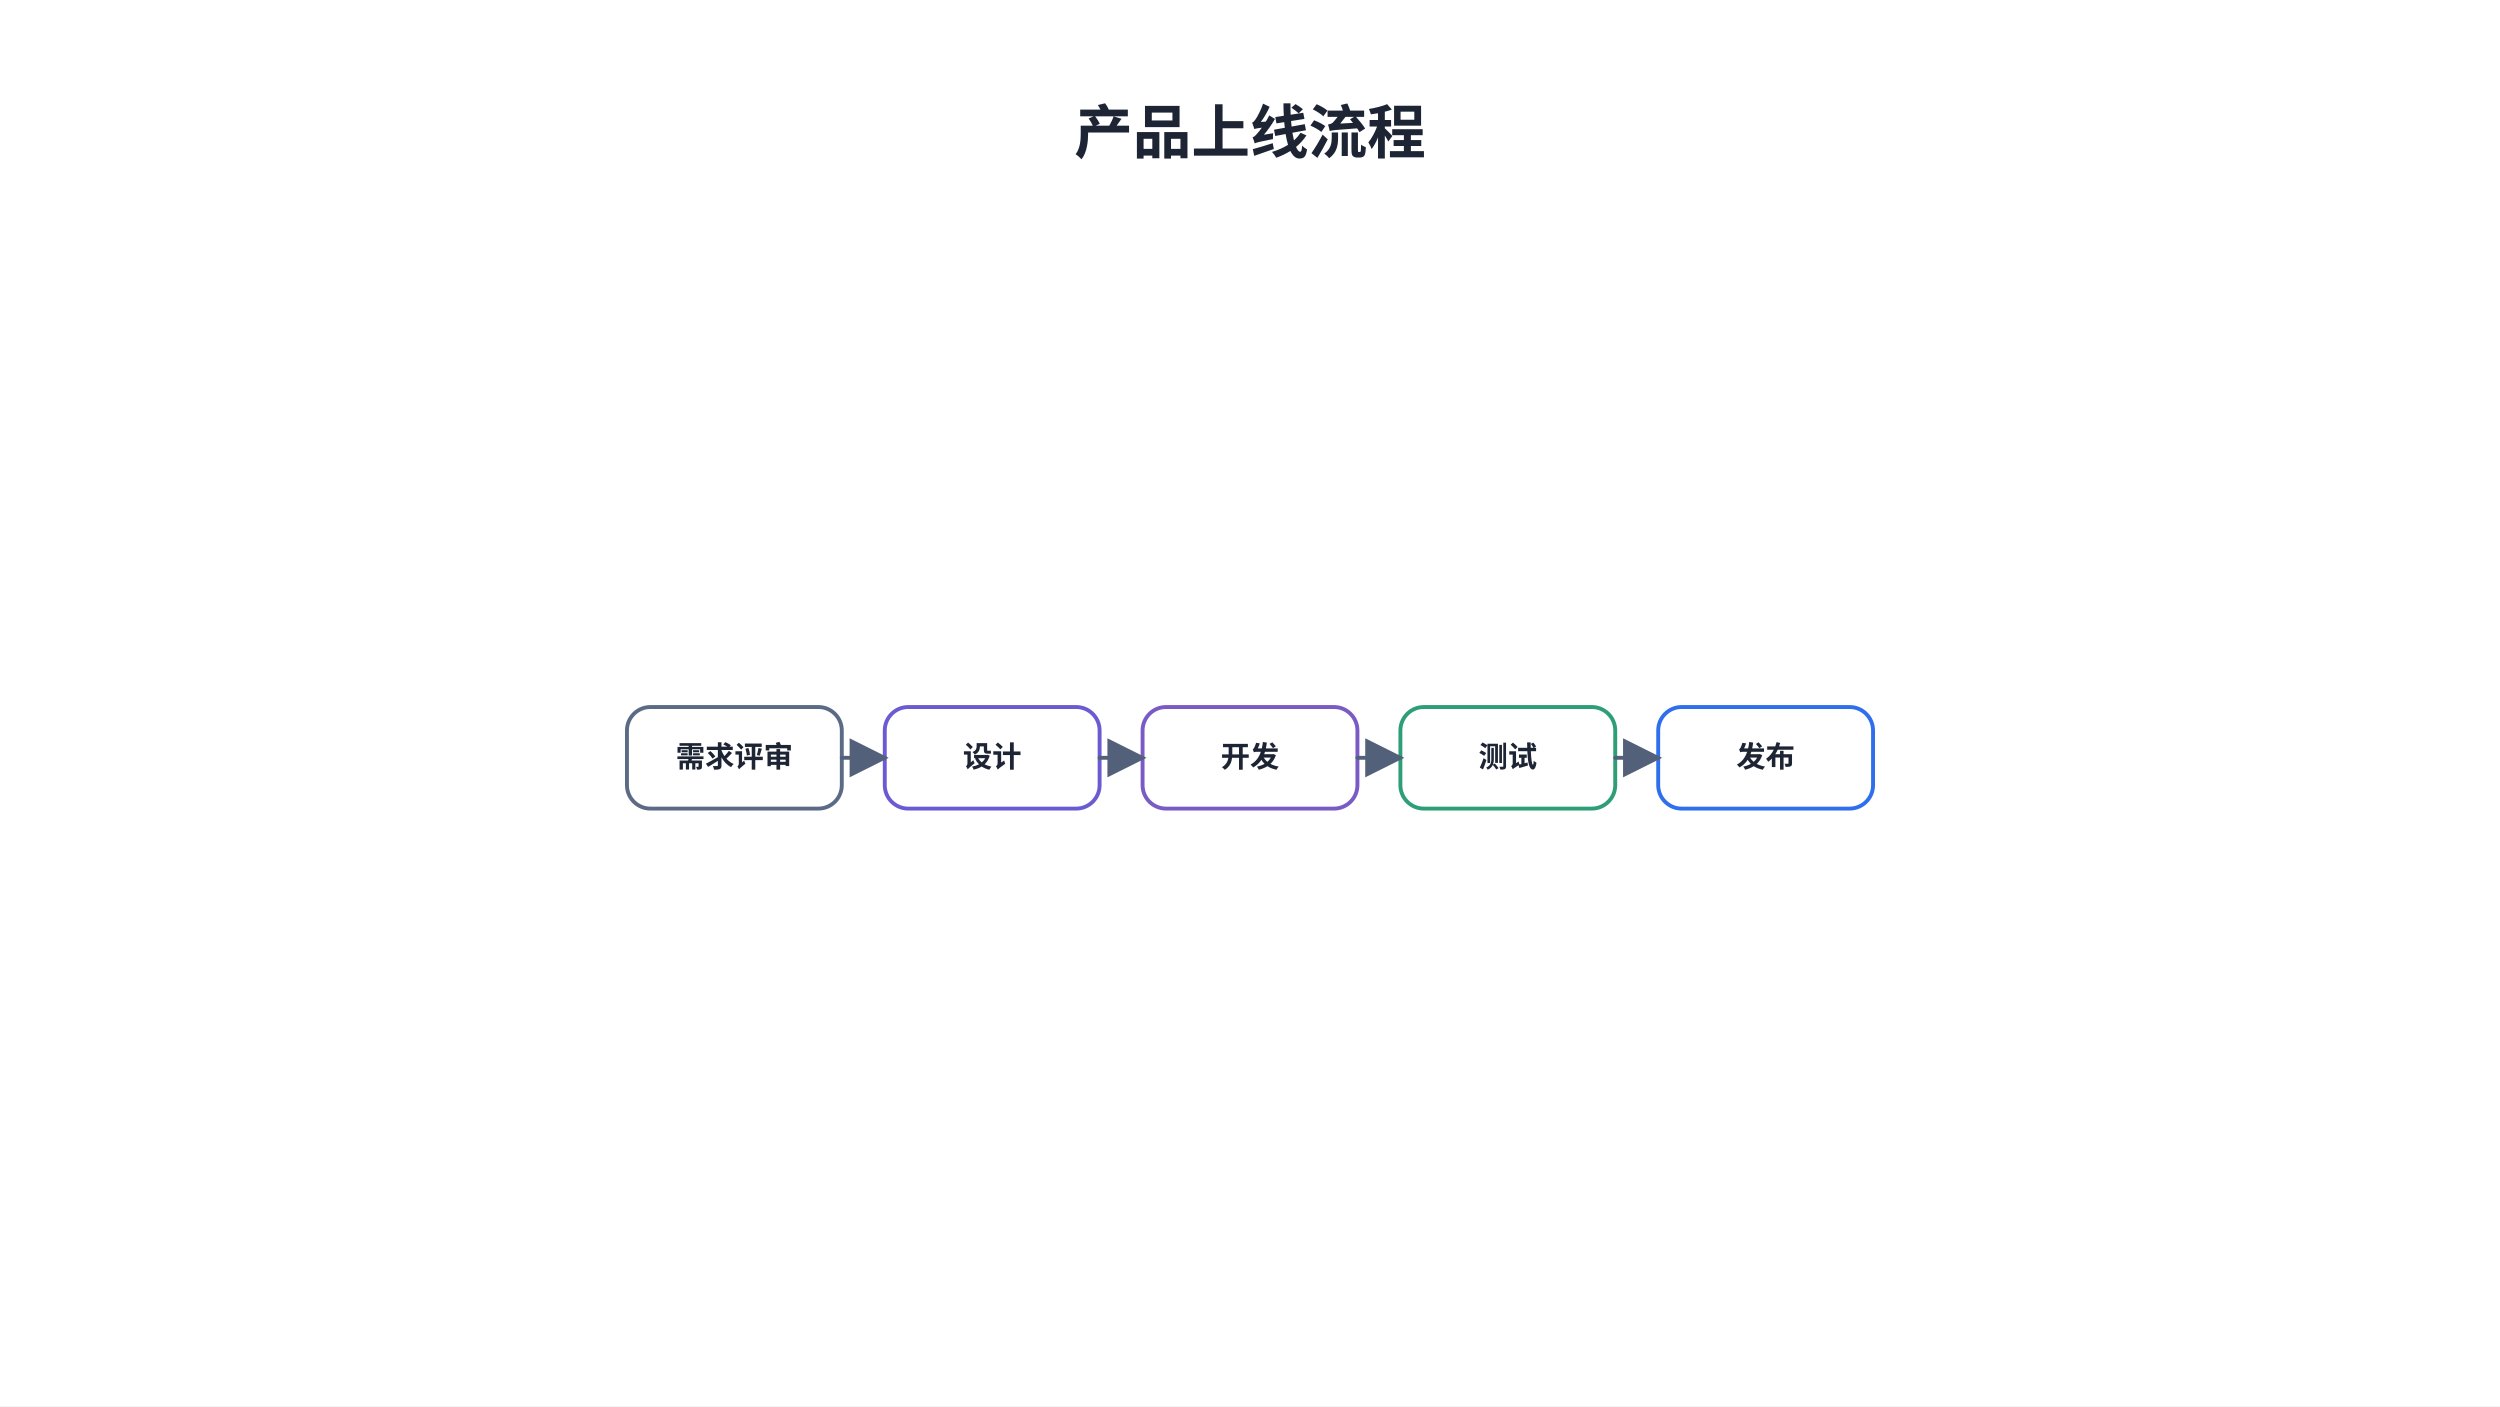
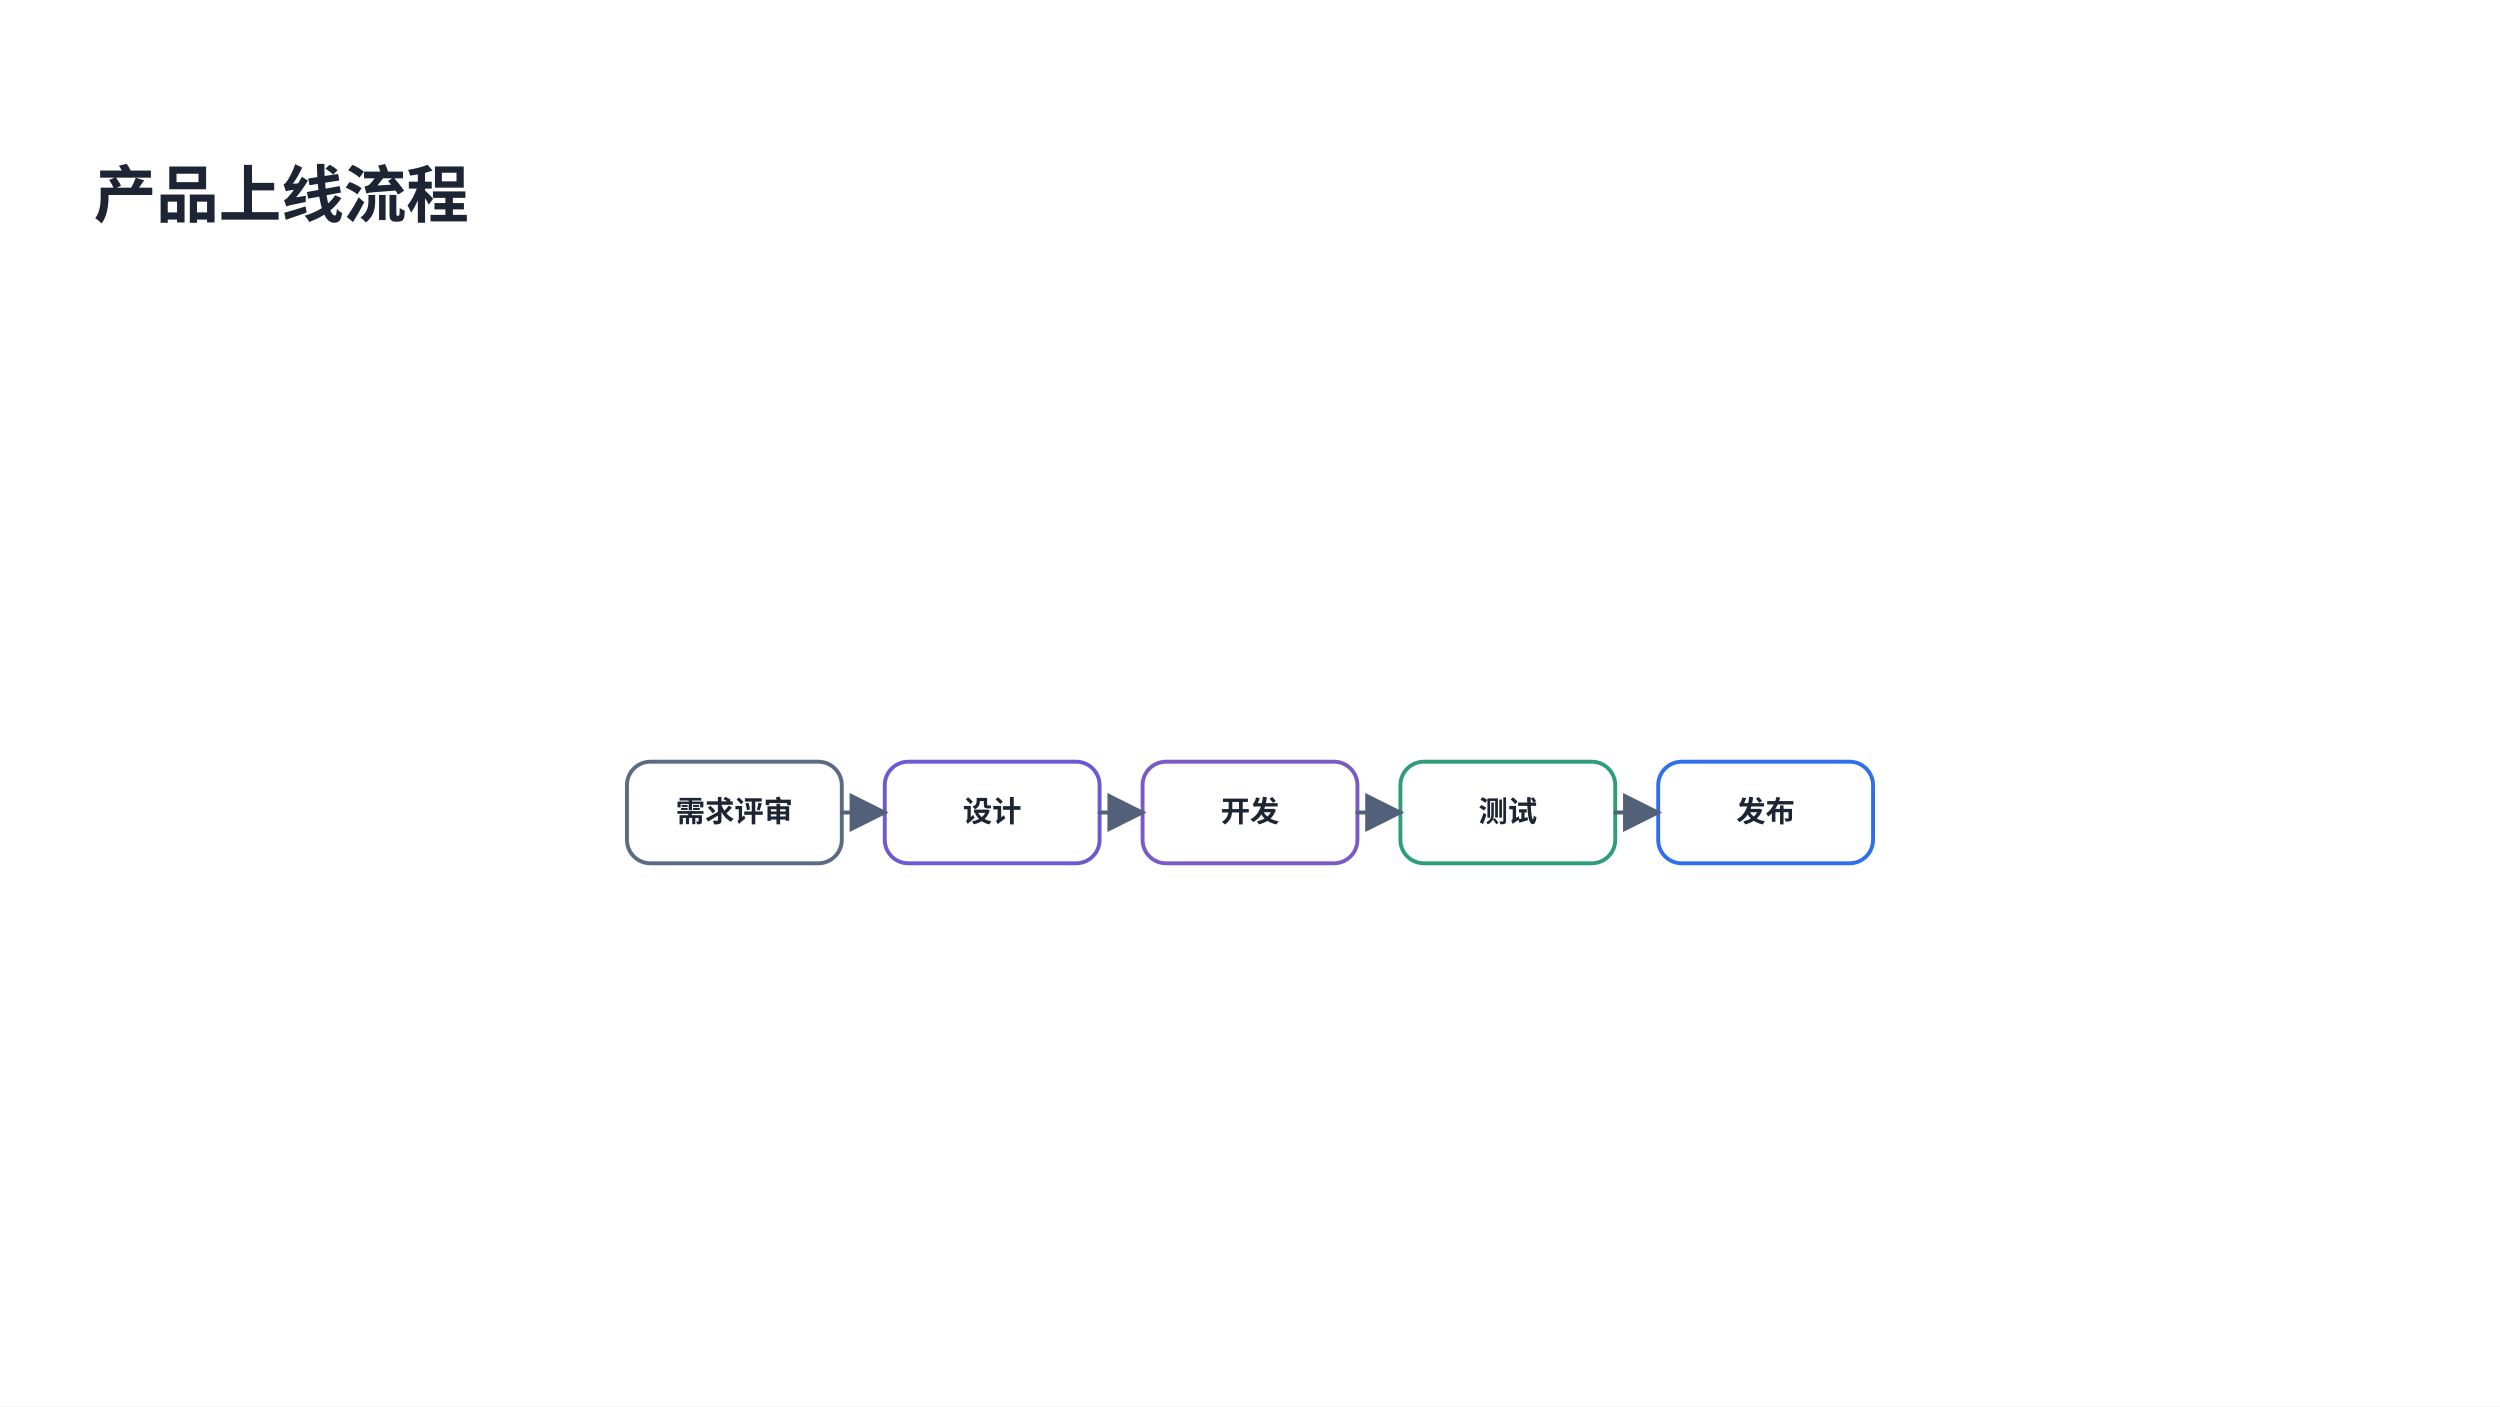
<svg xmlns="http://www.w3.org/2000/svg" id="figure-svg" viewBox="0 0 1280 720" role="img" aria-labelledby="figure-title figure-desc" font-family="'Microsoft YaHei', 'Microsoft YaHei', '微软雅黑', 'PingFang SC', 'Noto Sans CJK SC', Inter, Arial, sans-serif">
  <rect width="1280" height="720" fill="#FFFFFF" />
-   <text data-node-id="figure-title-text" x="640" y="68" fill="#1D2433" font-size="30" font-weight="700" text-anchor="middle" dominant-baseline="middle" font-family="'Microsoft YaHei', 'Microsoft YaHei', '微软雅黑', 'PingFang SC', 'Noto Sans CJK SC', Inter, Arial, sans-serif">
-     <tspan x="640" y="68">产品上线流程</tspan>
+   <text data-node-id="figure-title-text" x="48" y="100" fill="#1D2433" font-size="32" font-weight="800" text-anchor="start" dominant-baseline="middle" font-family="'Microsoft YaHei', 'Microsoft YaHei', '微软雅黑', 'PingFang SC', 'Noto Sans CJK SC', Inter, Arial, sans-serif">
+     <tspan x="48" y="100">产品上线流程</tspan>
  </text>
  <g data-node-id="review-group">
-     <rect data-node-id="review-rect" x="321" y="362" width="110" height="52" rx="12" fill="#FFFFFF" stroke="#5B6B86" stroke-width="2" />
-     <text data-node-id="review-title" x="376" y="387.5" fill="#1D2433" font-size="15" font-weight="700" text-anchor="middle" dominant-baseline="middle" font-family="'Microsoft YaHei', 'Microsoft YaHei', '微软雅黑', 'PingFang SC', 'Noto Sans CJK SC', Inter, Arial, sans-serif">
-       <tspan x="376" y="387.5">需求评审</tspan>
+     <rect data-node-id="review-rect" x="321" y="390" width="110" height="52" rx="12" fill="#FFFFFF" stroke="#5B6B86" stroke-width="2" />
+     <text data-node-id="review-title" x="376" y="415.5" fill="#1D2433" font-size="15" font-weight="700" text-anchor="middle" dominant-baseline="middle" font-family="'Microsoft YaHei', 'Microsoft YaHei', '微软雅黑', 'PingFang SC', 'Noto Sans CJK SC', Inter, Arial, sans-serif">
+       <tspan x="376" y="415.5">需求评审</tspan>
    </text>
  </g>
  <g data-node-id="design-group">
-     <rect data-node-id="design-rect" x="453" y="362" width="110" height="52" rx="12" fill="#FFFFFF" stroke="#6B5BD2" stroke-width="2" />
-     <text data-node-id="design-title" x="508" y="387.5" fill="#1D2433" font-size="15" font-weight="700" text-anchor="middle" dominant-baseline="middle" font-family="'Microsoft YaHei', 'Microsoft YaHei', '微软雅黑', 'PingFang SC', 'Noto Sans CJK SC', Inter, Arial, sans-serif">
-       <tspan x="508" y="387.5">设计</tspan>
+     <rect data-node-id="design-rect" x="453" y="390" width="110" height="52" rx="12" fill="#FFFFFF" stroke="#6B5BD2" stroke-width="2" />
+     <text data-node-id="design-title" x="508" y="415.5" fill="#1D2433" font-size="15" font-weight="700" text-anchor="middle" dominant-baseline="middle" font-family="'Microsoft YaHei', 'Microsoft YaHei', '微软雅黑', 'PingFang SC', 'Noto Sans CJK SC', Inter, Arial, sans-serif">
+       <tspan x="508" y="415.5">设计</tspan>
    </text>
  </g>
  <g data-node-id="dev-group">
-     <rect data-node-id="dev-rect" x="585" y="362" width="110" height="52" rx="12" fill="#FFFFFF" stroke="#7A5AC4" stroke-width="2" />
-     <text data-node-id="dev-title" x="640" y="387.5" fill="#1D2433" font-size="15" font-weight="700" text-anchor="middle" dominant-baseline="middle" font-family="'Microsoft YaHei', 'Microsoft YaHei', '微软雅黑', 'PingFang SC', 'Noto Sans CJK SC', Inter, Arial, sans-serif">
-       <tspan x="640" y="387.5">开发</tspan>
+     <rect data-node-id="dev-rect" x="585" y="390" width="110" height="52" rx="12" fill="#FFFFFF" stroke="#7A5AC4" stroke-width="2" />
+     <text data-node-id="dev-title" x="640" y="415.5" fill="#1D2433" font-size="15" font-weight="700" text-anchor="middle" dominant-baseline="middle" font-family="'Microsoft YaHei', 'Microsoft YaHei', '微软雅黑', 'PingFang SC', 'Noto Sans CJK SC', Inter, Arial, sans-serif">
+       <tspan x="640" y="415.5">开发</tspan>
    </text>
  </g>
  <g data-node-id="test-group">
-     <rect data-node-id="test-rect" x="717" y="362" width="110" height="52" rx="12" fill="#FFFFFF" stroke="#2E9E76" stroke-width="2" />
-     <text data-node-id="test-title" x="772" y="387.5" fill="#1D2433" font-size="15" font-weight="700" text-anchor="middle" dominant-baseline="middle" font-family="'Microsoft YaHei', 'Microsoft YaHei', '微软雅黑', 'PingFang SC', 'Noto Sans CJK SC', Inter, Arial, sans-serif">
-       <tspan x="772" y="387.5">测试</tspan>
+     <rect data-node-id="test-rect" x="717" y="390" width="110" height="52" rx="12" fill="#FFFFFF" stroke="#2E9E76" stroke-width="2" />
+     <text data-node-id="test-title" x="772" y="415.5" fill="#1D2433" font-size="15" font-weight="700" text-anchor="middle" dominant-baseline="middle" font-family="'Microsoft YaHei', 'Microsoft YaHei', '微软雅黑', 'PingFang SC', 'Noto Sans CJK SC', Inter, Arial, sans-serif">
+       <tspan x="772" y="415.5">测试</tspan>
    </text>
  </g>
  <g data-node-id="release-group">
-     <rect data-node-id="release-rect" x="849" y="362" width="110" height="52" rx="12" fill="#FFFFFF" stroke="#2F6FED" stroke-width="2" />
-     <text data-node-id="release-title" x="904" y="387.5" fill="#1D2433" font-size="15" font-weight="700" text-anchor="middle" dominant-baseline="middle" font-family="'Microsoft YaHei', 'Microsoft YaHei', '微软雅黑', 'PingFang SC', 'Noto Sans CJK SC', Inter, Arial, sans-serif">
-       <tspan x="904" y="387.5">发布</tspan>
+     <rect data-node-id="release-rect" x="849" y="390" width="110" height="52" rx="12" fill="#FFFFFF" stroke="#2F6FED" stroke-width="2" />
+     <text data-node-id="release-title" x="904" y="415.5" fill="#1D2433" font-size="15" font-weight="700" text-anchor="middle" dominant-baseline="middle" font-family="'Microsoft YaHei', 'Microsoft YaHei', '微软雅黑', 'PingFang SC', 'Noto Sans CJK SC', Inter, Arial, sans-serif">
+       <tspan x="904" y="415.5">发布</tspan>
    </text>
  </g>
  <g data-node-id="edge-0-connector">
    <defs>
      <marker id="marker-edge-0-connector" markerWidth="10" markerHeight="10" refX="9" refY="5" orient="auto" markerUnits="strokeWidth" overflow="visible">
        <path d="M 0 0 L 10 5 L 0 10 z" fill="#52607A" />
      </marker>
    </defs>
-     <polyline points="431,388 453,388" fill="none" stroke="#52607A" stroke-width="2" stroke-linecap="round" stroke-linejoin="round" marker-end="url(#marker-edge-0-connector)" />
+     <polyline points="431,416 453,416" fill="none" stroke="#52607A" stroke-width="2" stroke-linecap="round" stroke-linejoin="round" marker-end="url(#marker-edge-0-connector)" />
  </g>
  <g data-node-id="edge-1-connector">
    <defs>
      <marker id="marker-edge-1-connector" markerWidth="10" markerHeight="10" refX="9" refY="5" orient="auto" markerUnits="strokeWidth" overflow="visible">
        <path d="M 0 0 L 10 5 L 0 10 z" fill="#52607A" />
      </marker>
    </defs>
-     <polyline points="563,388 585,388" fill="none" stroke="#52607A" stroke-width="2" stroke-linecap="round" stroke-linejoin="round" marker-end="url(#marker-edge-1-connector)" />
+     <polyline points="563,416 585,416" fill="none" stroke="#52607A" stroke-width="2" stroke-linecap="round" stroke-linejoin="round" marker-end="url(#marker-edge-1-connector)" />
  </g>
  <g data-node-id="edge-2-connector">
    <defs>
      <marker id="marker-edge-2-connector" markerWidth="10" markerHeight="10" refX="9" refY="5" orient="auto" markerUnits="strokeWidth" overflow="visible">
        <path d="M 0 0 L 10 5 L 0 10 z" fill="#52607A" />
      </marker>
    </defs>
-     <polyline points="695,388 717,388" fill="none" stroke="#52607A" stroke-width="2" stroke-linecap="round" stroke-linejoin="round" marker-end="url(#marker-edge-2-connector)" />
+     <polyline points="695,416 717,416" fill="none" stroke="#52607A" stroke-width="2" stroke-linecap="round" stroke-linejoin="round" marker-end="url(#marker-edge-2-connector)" />
  </g>
  <g data-node-id="edge-3-connector">
    <defs>
      <marker id="marker-edge-3-connector" markerWidth="10" markerHeight="10" refX="9" refY="5" orient="auto" markerUnits="strokeWidth" overflow="visible">
        <path d="M 0 0 L 10 5 L 0 10 z" fill="#52607A" />
      </marker>
    </defs>
-     <polyline points="827,388 849,388" fill="none" stroke="#52607A" stroke-width="2" stroke-linecap="round" stroke-linejoin="round" marker-end="url(#marker-edge-3-connector)" />
+     <polyline points="827,416 849,416" fill="none" stroke="#52607A" stroke-width="2" stroke-linecap="round" stroke-linejoin="round" marker-end="url(#marker-edge-3-connector)" />
  </g>
</svg>
